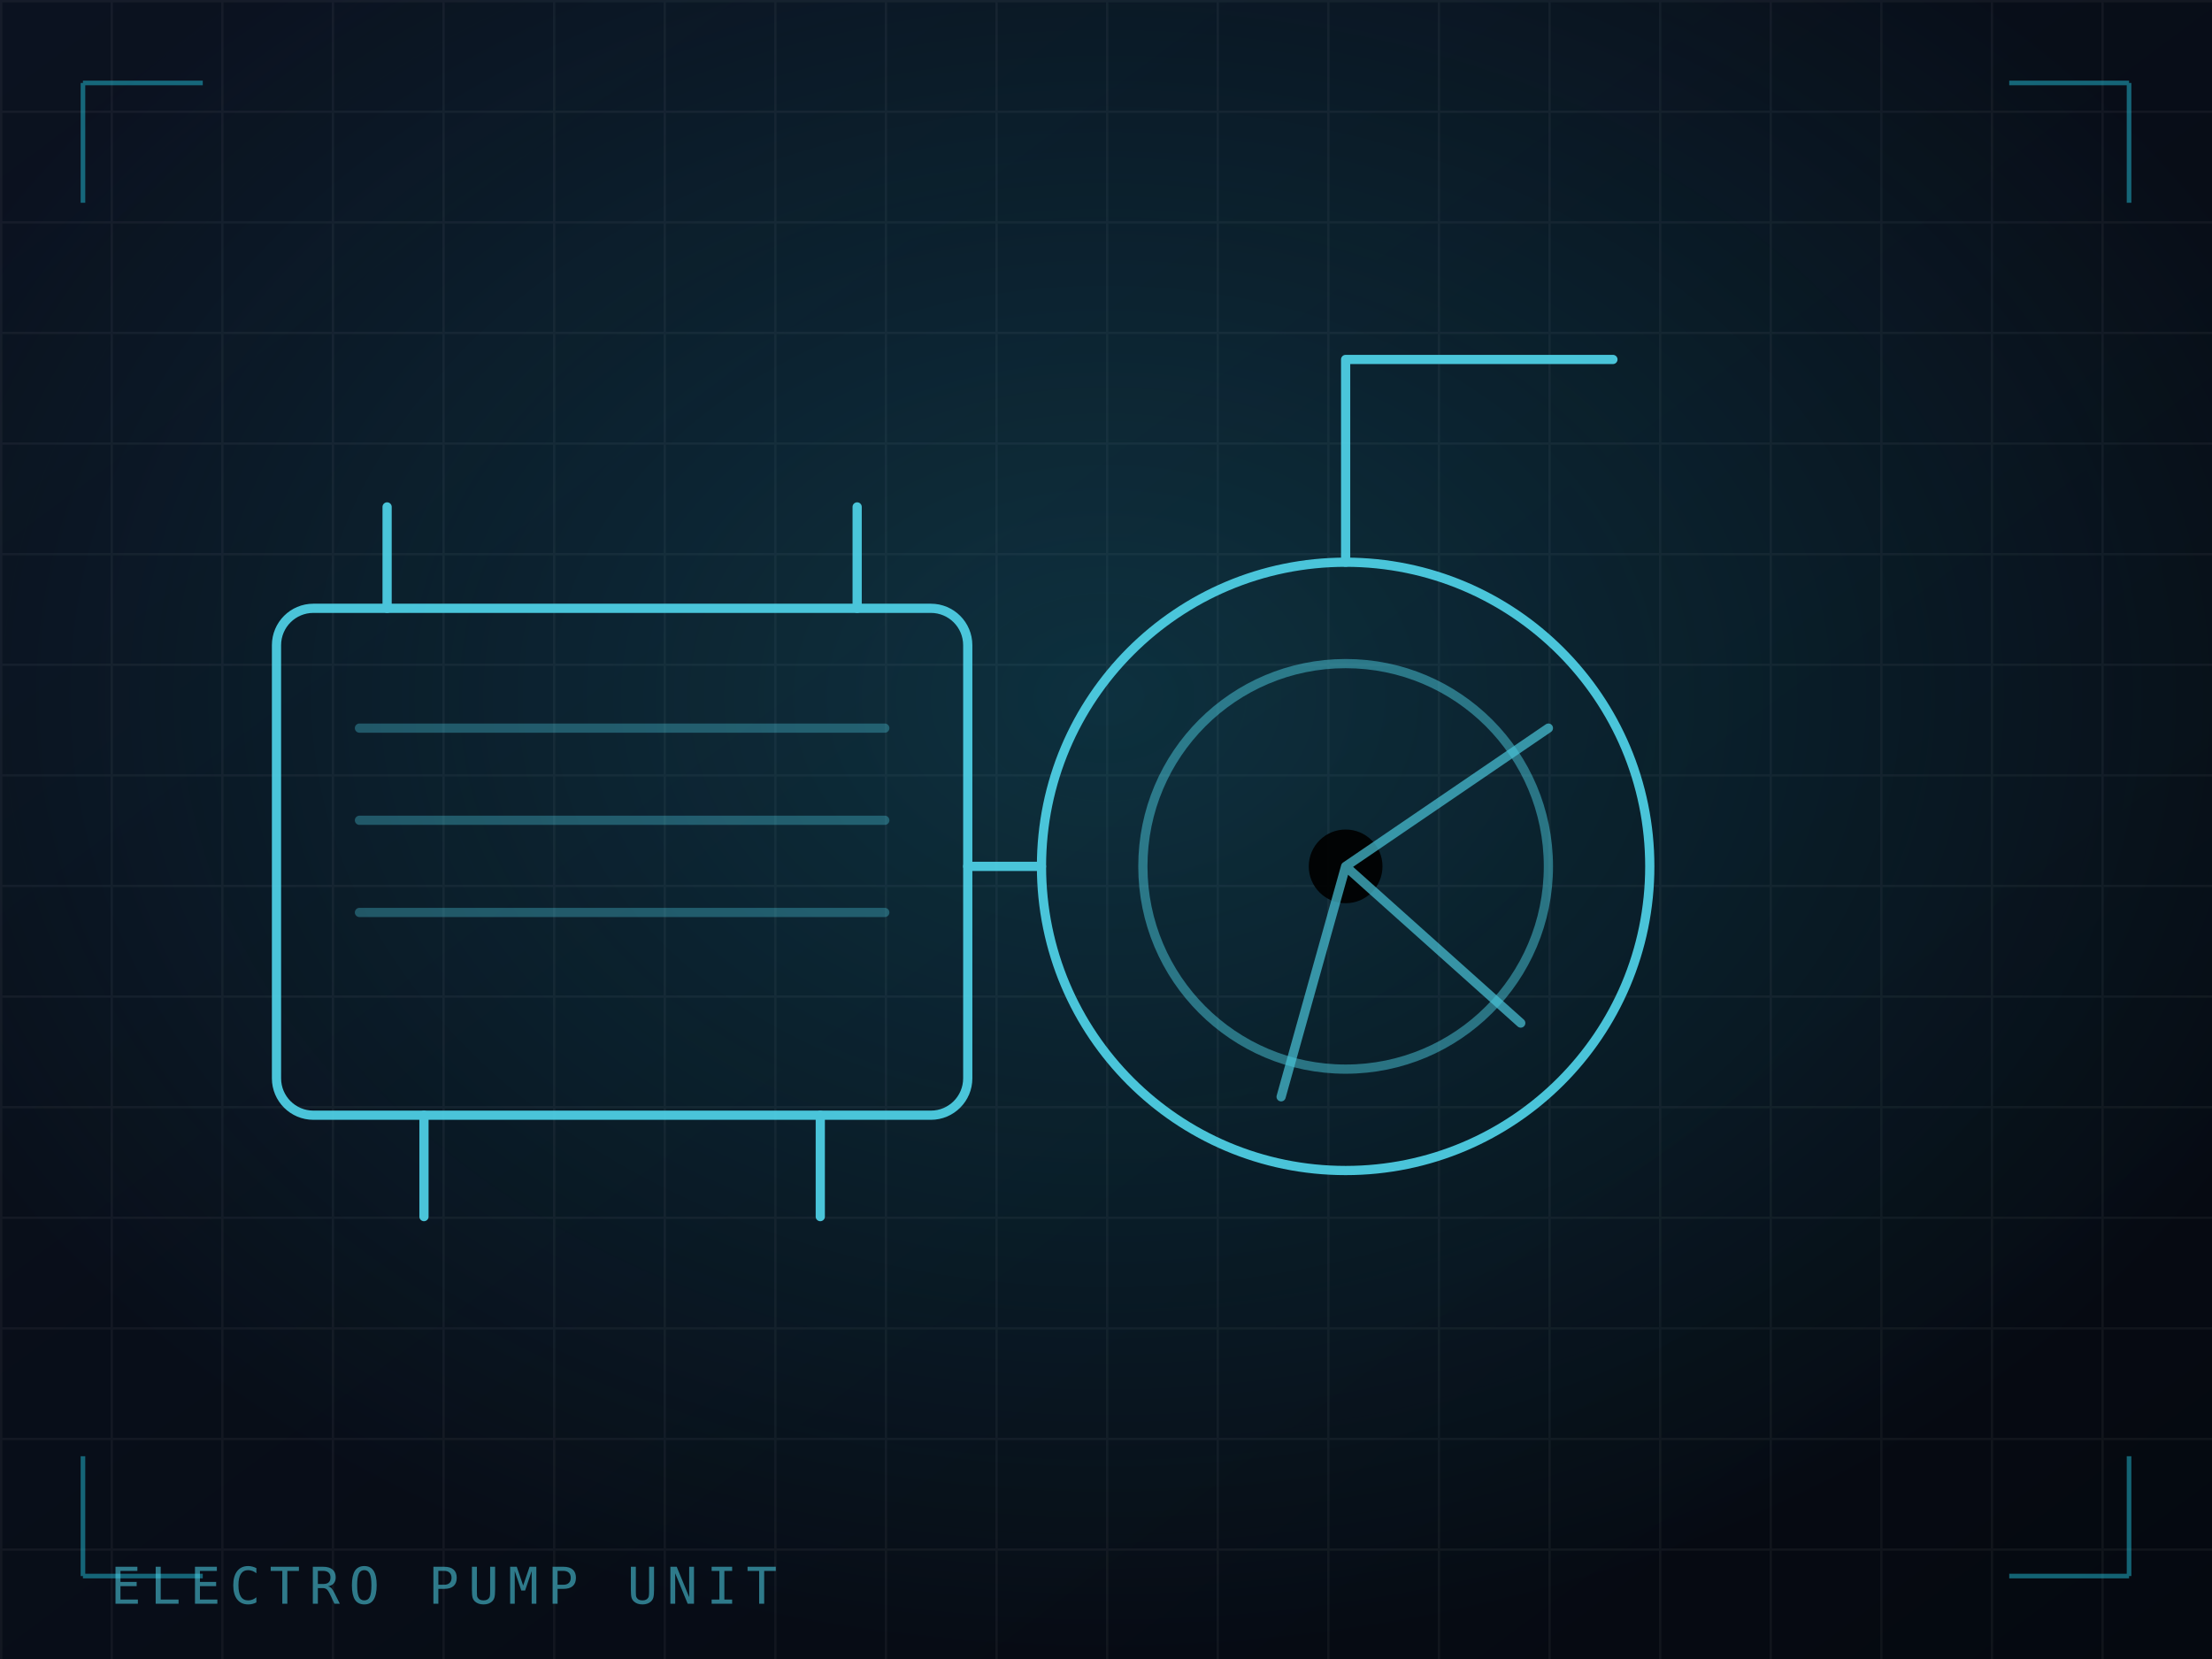
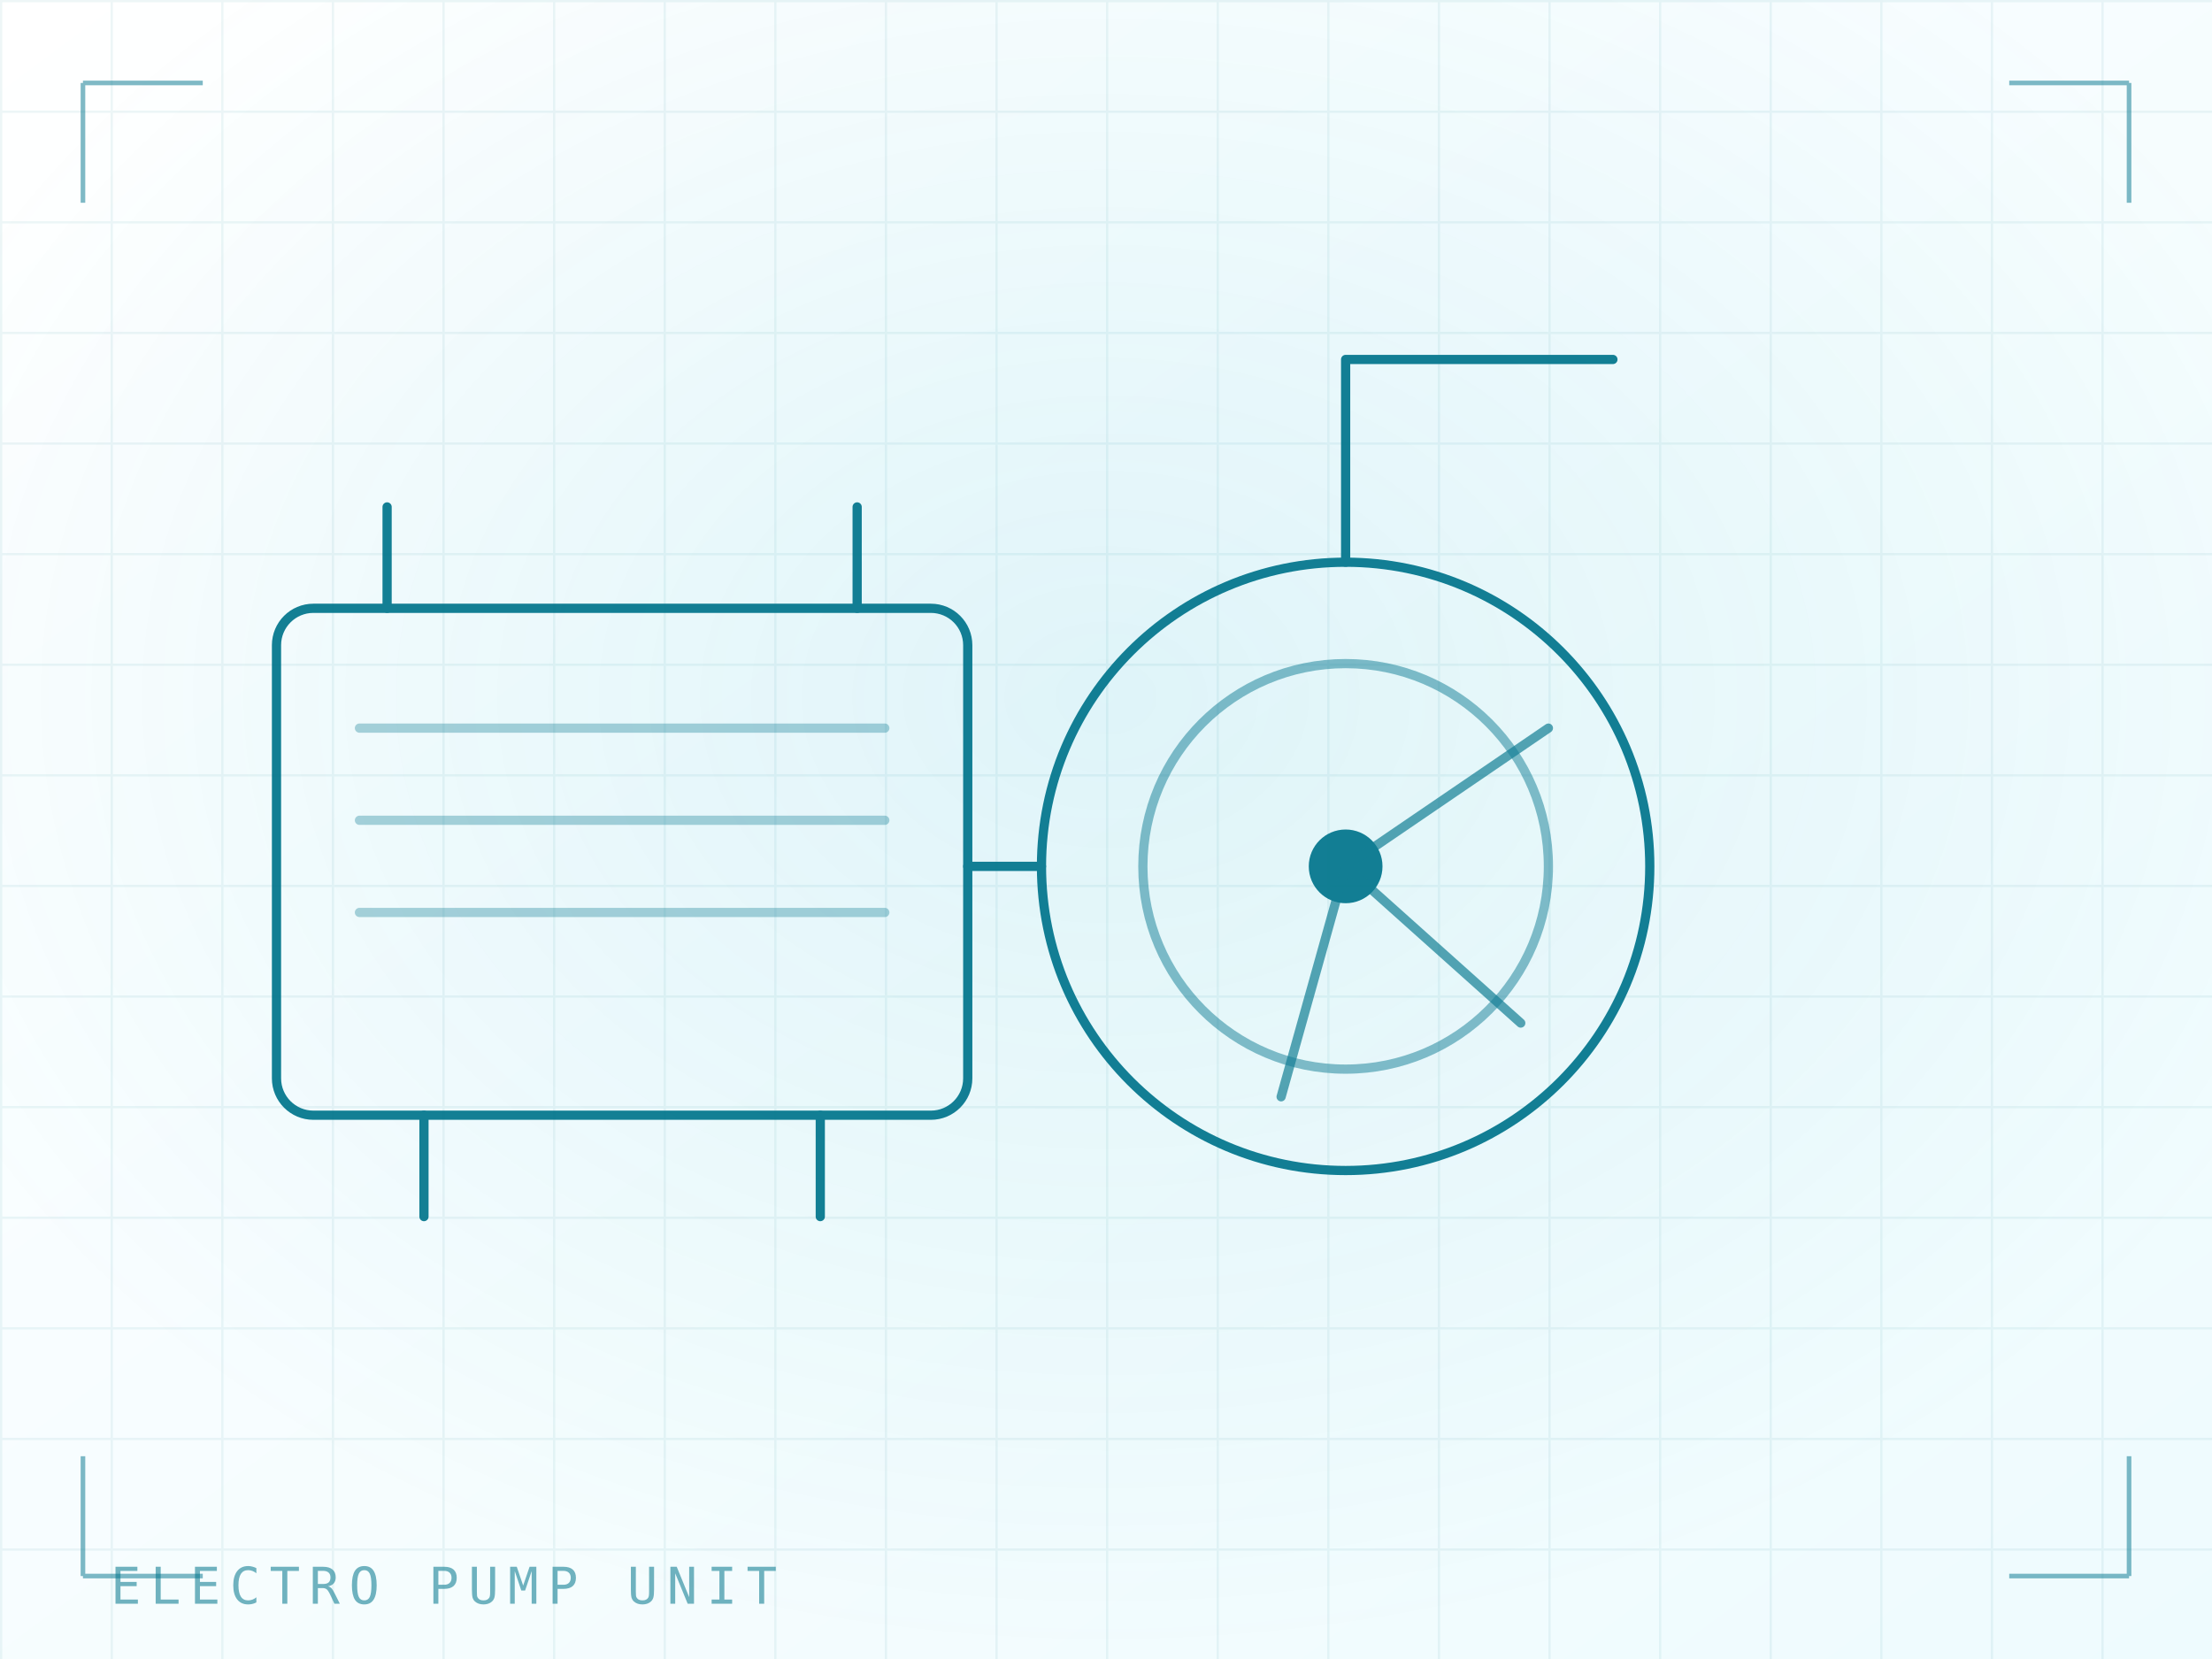
<svg xmlns="http://www.w3.org/2000/svg" viewBox="0 0 480 360" width="480" height="360" role="img" aria-label="ELECTRO PUMP UNIT">
  <defs>
    <linearGradient id="bg-g1" x1="0" y1="0" x2="1" y2="1">
-       <stop offset="0" stop-color="#0b1220" />
-       <stop offset="1" stop-color="#050910" />
+       <stop offset="0" stop-color="#ffffff" />
+       <stop offset="1" stop-color="#eefbfe" />
    </linearGradient>
    <radialGradient id="glow-g1" cx="50%" cy="42%" r="58%">
-       <stop offset="0" stop-color="#22bcd6" stop-opacity=".2" />
-       <stop offset="1" stop-color="#22bcd6" stop-opacity="0" />
+       <stop offset="0" stop-color="#00a6c0" stop-opacity=".10" />
+       <stop offset="1" stop-color="#00a6c0" stop-opacity="0" />
    </radialGradient>
    <pattern id="grid-g1" width="24" height="24" patternUnits="userSpaceOnUse">
-       <path d="M24 0H0v24" fill="none" stroke="#ffffff" stroke-opacity=".045" stroke-width="1" />
+       <path d="M24 0H0v24" fill="none" stroke="#00748b" stroke-opacity=".07" stroke-width="1" />
    </pattern>
  </defs>
  <rect width="480" height="360" fill="url(#bg-g1)" />
  <rect width="480" height="360" fill="url(#grid-g1)" />
  <rect width="480" height="360" fill="url(#glow-g1)" />
-   <g fill="none" stroke="#4fd3e8" stroke-width="2" stroke-linecap="round" stroke-linejoin="round" opacity=".92">
+   <g fill="none" stroke="#00748b" stroke-width="2" stroke-linecap="round" stroke-linejoin="round" opacity=".92">
    <rect x="60" y="132" width="150" height="110" rx="8" />
    <path d="M84 132v-22M186 132v-22M92 242v22M178 242v22" />
    <path d="M78 158h114M78 178h114M78 198h114" opacity=".35" />
    <circle cx="292" cy="188" r="66" />
    <circle cx="292" cy="188" r="44" opacity=".5" />
-     <circle cx="292" cy="188" r="8" fill="currentColor" stroke="none" />
+     <circle cx="292" cy="188" r="8" fill="#00748b" stroke="none" />
    <path d="M292 188l44-30M292 188l38 34M292 188l-14 50" opacity=".7" />
    <path d="M292 122V78h58" />
    <path d="M210 188h16" />
  </g>
-   <g fill="none" stroke="#22bcd6" stroke-width="1" opacity=".5">
+   <g fill="none" stroke="#00748b" stroke-width="1" opacity=".5">
    <path d="M18 18h26M18 18v26M462 18h-26M462 18v26M18 342h26M18 342v-26M462 342h-26M462 342v-26" />
  </g>
-   <text x="24" y="348" fill="#4fd3e8" fill-opacity=".55" font-family="ui-monospace, monospace" font-size="11" letter-spacing="2">ELECTRO PUMP UNIT</text>
+   <text x="24" y="348" fill="#00748b" fill-opacity=".55" font-family="ui-monospace, monospace" font-size="11" letter-spacing="2">ELECTRO PUMP UNIT</text>
</svg>
